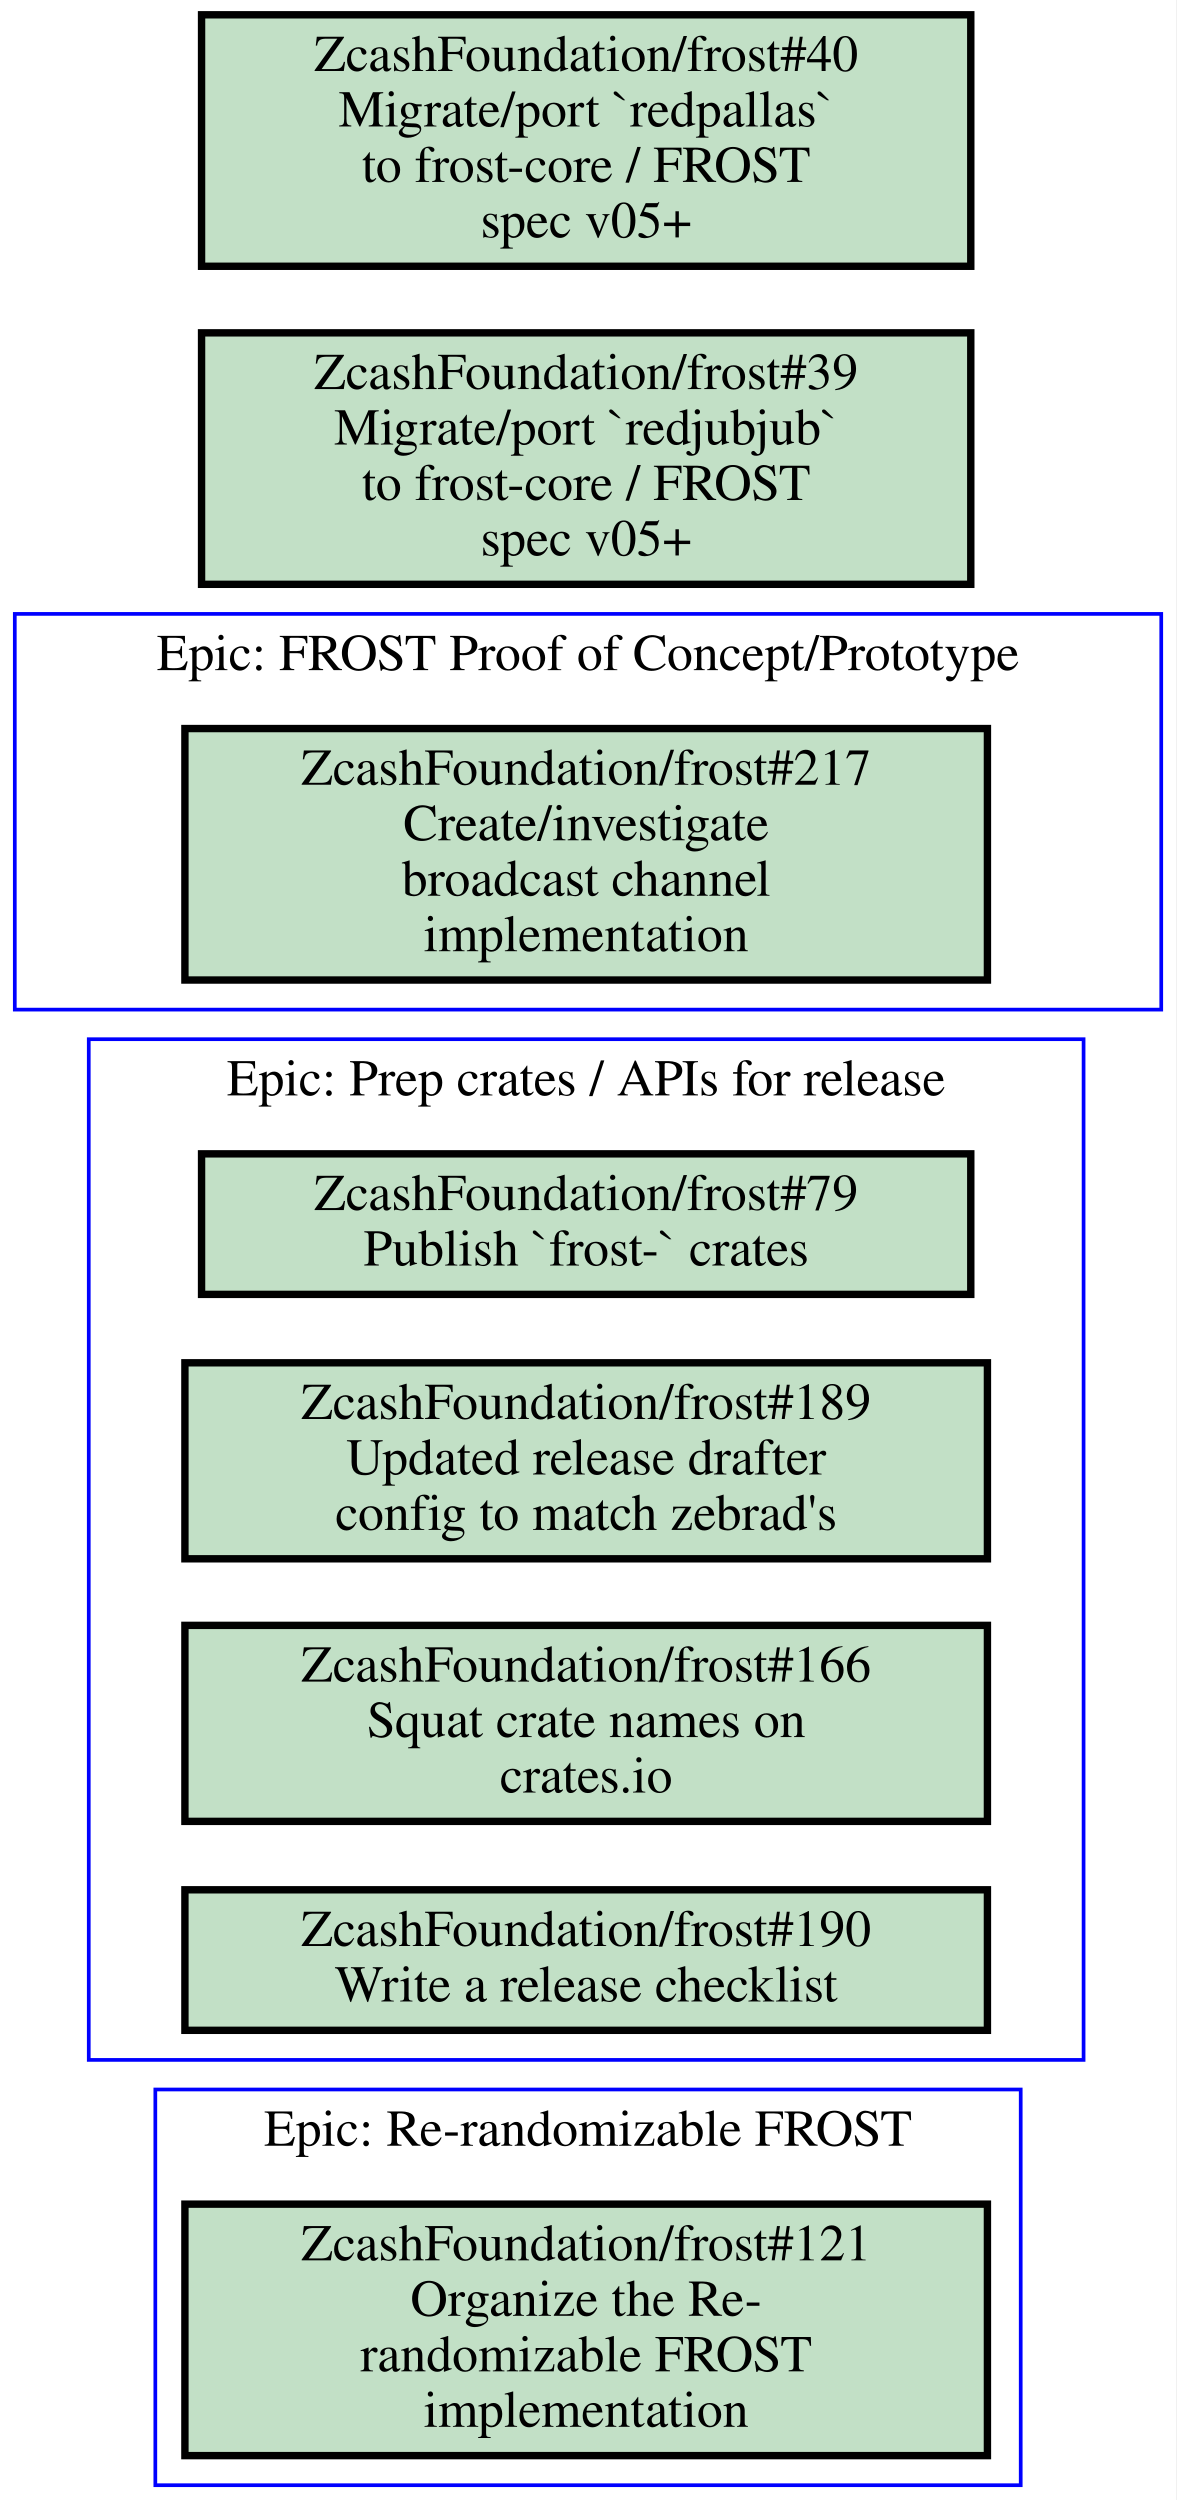
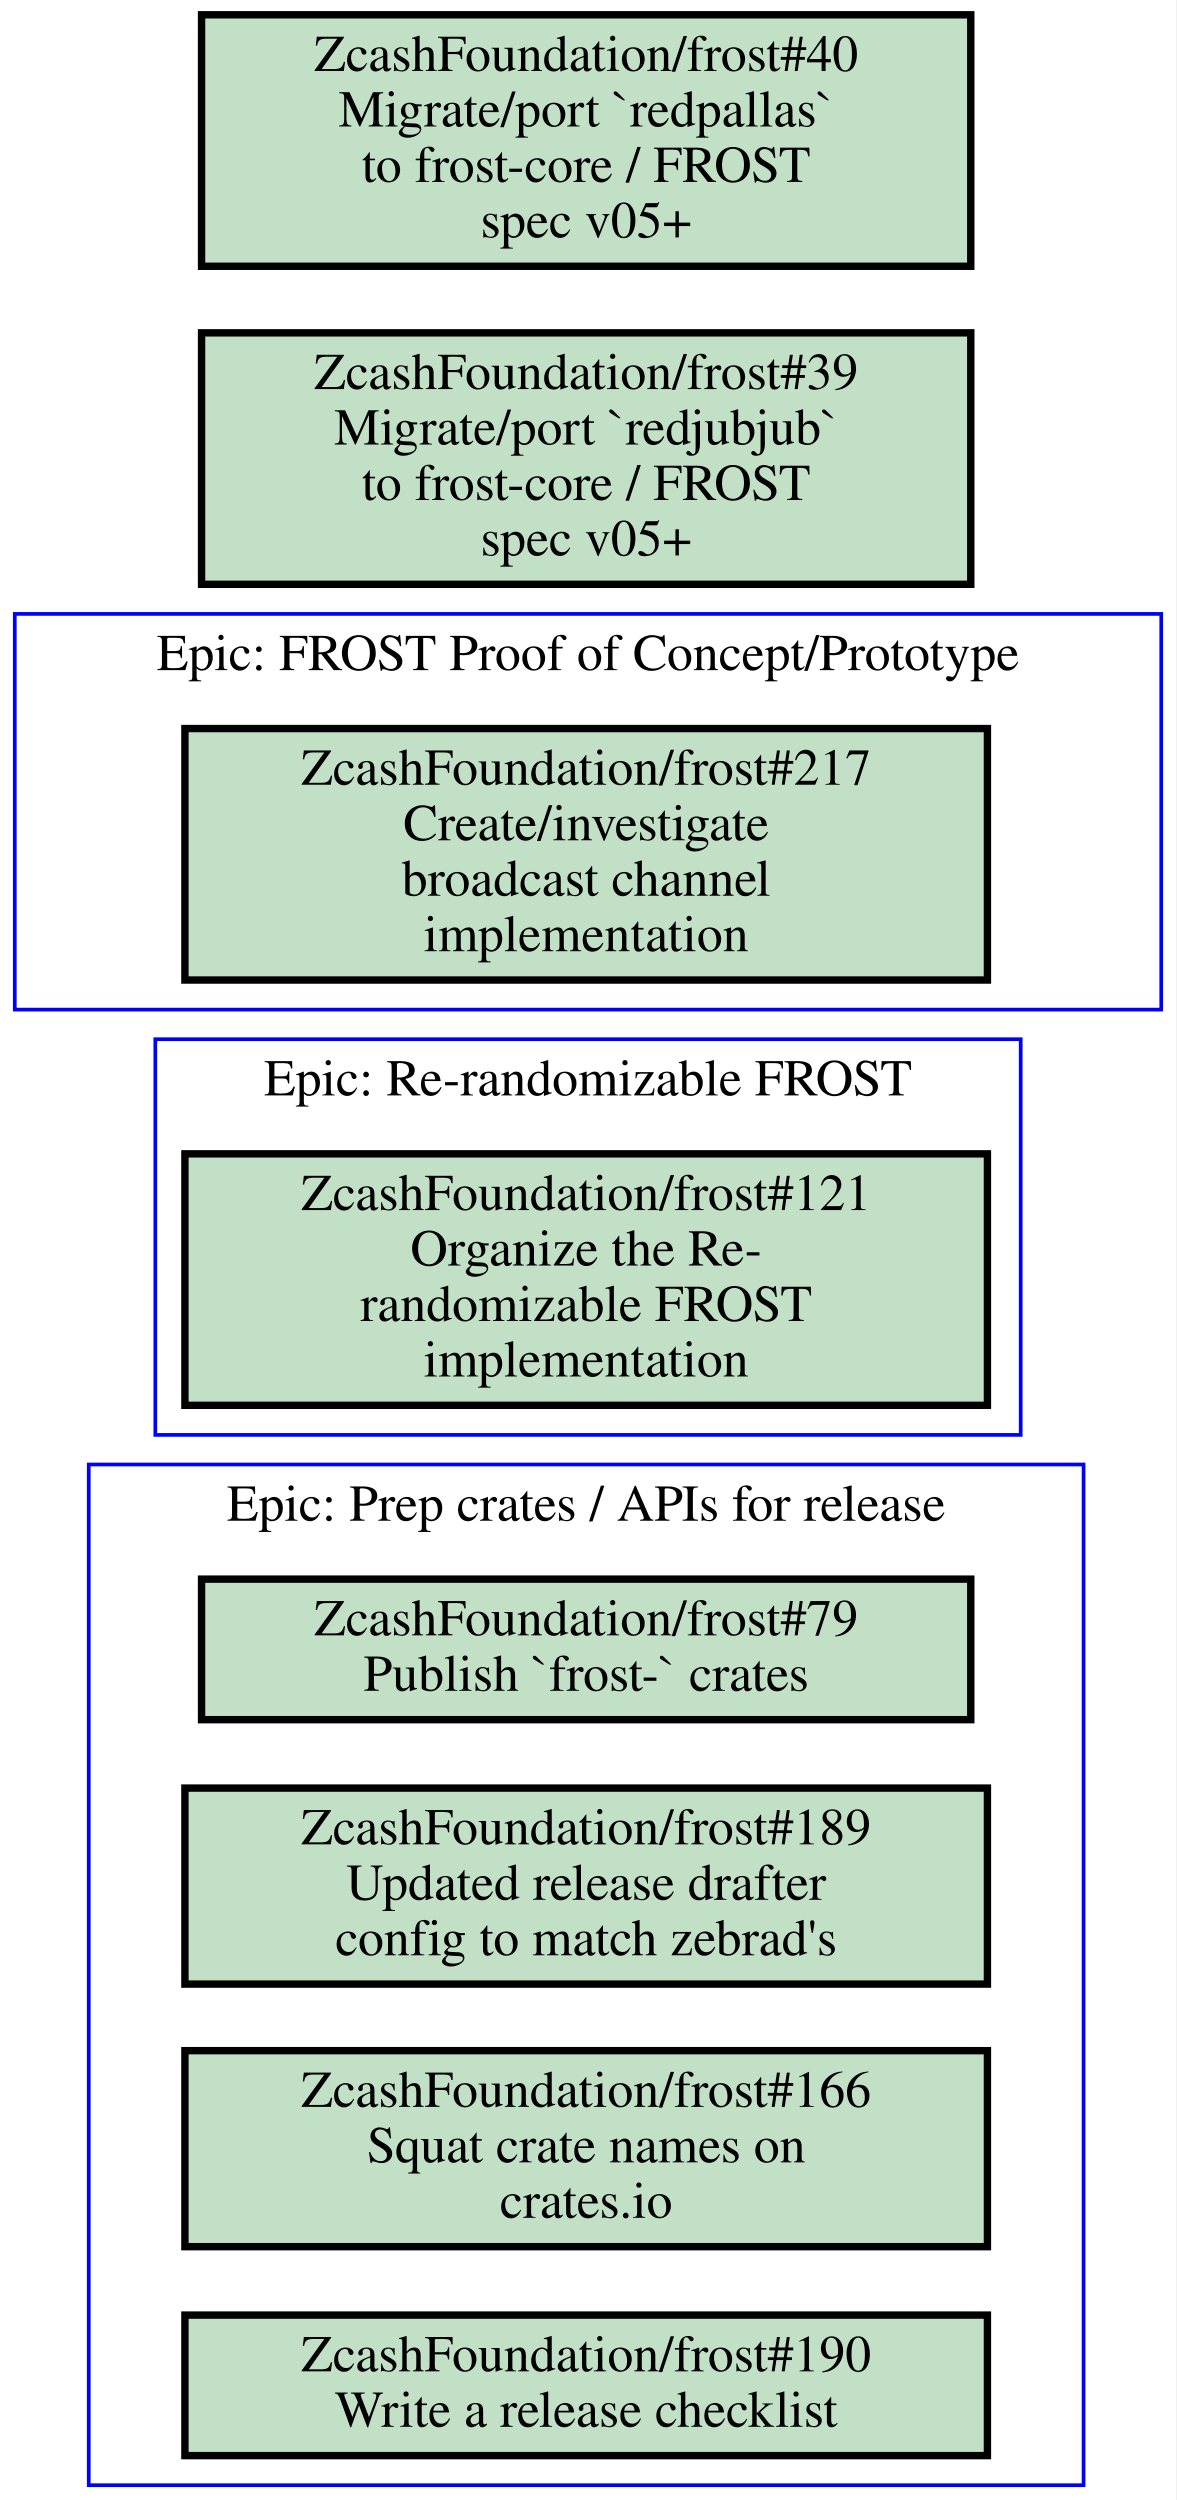
<svg xmlns="http://www.w3.org/2000/svg" xmlns:xlink="http://www.w3.org/1999/xlink" width="318pt" height="676pt" viewBox="0.00 0.00 318.00 676.00">
  <g id="graph0" class="graph" transform="scale(1 1) rotate(0) translate(4 672)">
    <polygon fill="#ffffff" stroke="transparent" points="-4,4 -4,-672 314,-672 314,4 -4,4" />
    <g id="clust1" class="cluster">
-       <polygon fill="none" stroke="#0000ff" points="38,0 38,-107 272,-107 272,0 38,0" />
-       <text text-anchor="middle" x="155" y="-91.8" font-family="Times,serif" font-size="14.00" fill="#000000">Epic: Re-randomizable FROST</text>
+       <polygon fill="none" stroke="#0000ff" points="38,-284 38,-391 272,-391 272,-284 38,-284" />
+       <text text-anchor="middle" x="155" y="-375.8" font-family="Times,serif" font-size="14.00" fill="#000000">Epic: Re-randomizable FROST</text>
    </g>
    <g id="clust2" class="cluster">
-       <polygon fill="none" stroke="#0000ff" points="20,-115 20,-391 289,-391 289,-115 20,-115" />
-       <text text-anchor="middle" x="154.5" y="-375.8" font-family="Times,serif" font-size="14.00" fill="#000000">Epic: Prep crates / APIs for release</text>
+       <polygon fill="none" stroke="#0000ff" points="20,0 20,-276 289,-276 289,0 20,0" />
+       <text text-anchor="middle" x="154.5" y="-260.8" font-family="Times,serif" font-size="14.00" fill="#000000">Epic: Prep crates / APIs for release</text>
    </g>
    <g id="clust3" class="cluster">
      <polygon fill="none" stroke="#0000ff" points="0,-399 0,-506 310,-506 310,-399 0,-399" />
      <text text-anchor="middle" x="155" y="-490.8" font-family="Times,serif" font-size="14.00" fill="#000000">Epic: FROST Proof of Concept/Prototype</text>
    </g>
    <g id="node1" class="node open">
      <g id="a_node1">
        <a xlink:href="https://github.com/ZcashFoundation/frost/issues/121" xlink:title="ZcashFoundation/frost#121&#10;Organize the Re-&#10;randomizable FROST&#10;implementation" target="_blank">
-           <polygon fill="#c2e0c6" stroke="#000000" stroke-width="2" points="263,-76 46,-76 46,-8 263,-8 263,-76" />
-           <text text-anchor="middle" x="154.5" y="-60.8" font-family="Times,serif" font-size="14.00" fill="#000000">ZcashFoundation/frost#121</text>
-           <text text-anchor="middle" x="154.5" y="-45.8" font-family="Times,serif" font-size="14.00" fill="#000000">Organize the Re-</text>
-           <text text-anchor="middle" x="154.5" y="-30.8" font-family="Times,serif" font-size="14.00" fill="#000000">randomizable FROST</text>
-           <text text-anchor="middle" x="154.5" y="-15.8" font-family="Times,serif" font-size="14.00" fill="#000000">implementation</text>
+           <polygon fill="#c2e0c6" stroke="#000000" stroke-width="2" points="263,-360 46,-360 46,-292 263,-292 263,-360" />
+           <text text-anchor="middle" x="154.5" y="-344.8" font-family="Times,serif" font-size="14.00" fill="#000000">ZcashFoundation/frost#121</text>
+           <text text-anchor="middle" x="154.5" y="-329.8" font-family="Times,serif" font-size="14.00" fill="#000000">Organize the Re-</text>
+           <text text-anchor="middle" x="154.5" y="-314.8" font-family="Times,serif" font-size="14.00" fill="#000000">randomizable FROST</text>
+           <text text-anchor="middle" x="154.5" y="-299.8" font-family="Times,serif" font-size="14.00" fill="#000000">implementation</text>
        </a>
      </g>
    </g>
    <g id="node2" class="node open">
      <g id="a_node2">
        <a xlink:href="https://github.com/ZcashFoundation/frost/issues/79" xlink:title="ZcashFoundation/frost#79&#10;Publish `frost-` crates" target="_blank">
-           <polygon fill="#c2e0c6" stroke="#000000" stroke-width="2" points="258.5,-360 50.5,-360 50.5,-322 258.5,-322 258.5,-360" />
-           <text text-anchor="middle" x="154.5" y="-344.8" font-family="Times,serif" font-size="14.00" fill="#000000">ZcashFoundation/frost#79</text>
-           <text text-anchor="middle" x="154.5" y="-329.8" font-family="Times,serif" font-size="14.00" fill="#000000">Publish `frost-` crates</text>
+           <polygon fill="#c2e0c6" stroke="#000000" stroke-width="2" points="258.5,-245 50.5,-245 50.5,-207 258.5,-207 258.5,-245" />
+           <text text-anchor="middle" x="154.5" y="-229.8" font-family="Times,serif" font-size="14.00" fill="#000000">ZcashFoundation/frost#79</text>
+           <text text-anchor="middle" x="154.5" y="-214.8" font-family="Times,serif" font-size="14.00" fill="#000000">Publish `frost-` crates</text>
        </a>
      </g>
    </g>
    <g id="node3" class="node open">
      <g id="a_node3">
        <a xlink:href="https://github.com/ZcashFoundation/frost/issues/189" xlink:title="ZcashFoundation/frost#189&#10;Updated release drafter&#10;config to match zebrad's" target="_blank">
-           <polygon fill="#c2e0c6" stroke="#000000" stroke-width="2" points="263,-303.5 46,-303.5 46,-250.5 263,-250.5 263,-303.5" />
-           <text text-anchor="middle" x="154.5" y="-288.3" font-family="Times,serif" font-size="14.00" fill="#000000">ZcashFoundation/frost#189</text>
-           <text text-anchor="middle" x="154.5" y="-273.3" font-family="Times,serif" font-size="14.00" fill="#000000">Updated release drafter</text>
-           <text text-anchor="middle" x="154.5" y="-258.3" font-family="Times,serif" font-size="14.00" fill="#000000">config to match zebrad's</text>
+           <polygon fill="#c2e0c6" stroke="#000000" stroke-width="2" points="263,-188.5 46,-188.5 46,-135.5 263,-135.5 263,-188.5" />
+           <text text-anchor="middle" x="154.5" y="-173.3" font-family="Times,serif" font-size="14.00" fill="#000000">ZcashFoundation/frost#189</text>
+           <text text-anchor="middle" x="154.5" y="-158.3" font-family="Times,serif" font-size="14.00" fill="#000000">Updated release drafter</text>
+           <text text-anchor="middle" x="154.5" y="-143.3" font-family="Times,serif" font-size="14.00" fill="#000000">config to match zebrad's</text>
        </a>
      </g>
    </g>
    <g id="node4" class="node open">
      <g id="a_node4">
        <a xlink:href="https://github.com/ZcashFoundation/frost/issues/166" xlink:title="ZcashFoundation/frost#166&#10;Squat crate names on&#10;crates.io" target="_blank">
-           <polygon fill="#c2e0c6" stroke="#000000" stroke-width="2" points="263,-232.5 46,-232.5 46,-179.5 263,-179.5 263,-232.5" />
-           <text text-anchor="middle" x="154.5" y="-217.3" font-family="Times,serif" font-size="14.00" fill="#000000">ZcashFoundation/frost#166</text>
-           <text text-anchor="middle" x="154.5" y="-202.3" font-family="Times,serif" font-size="14.00" fill="#000000">Squat crate names on</text>
-           <text text-anchor="middle" x="154.5" y="-187.3" font-family="Times,serif" font-size="14.00" fill="#000000">crates.io</text>
+           <polygon fill="#c2e0c6" stroke="#000000" stroke-width="2" points="263,-117.5 46,-117.5 46,-64.5 263,-64.5 263,-117.5" />
+           <text text-anchor="middle" x="154.5" y="-102.3" font-family="Times,serif" font-size="14.00" fill="#000000">ZcashFoundation/frost#166</text>
+           <text text-anchor="middle" x="154.5" y="-87.3" font-family="Times,serif" font-size="14.00" fill="#000000">Squat crate names on</text>
+           <text text-anchor="middle" x="154.5" y="-72.3" font-family="Times,serif" font-size="14.00" fill="#000000">crates.io</text>
        </a>
      </g>
    </g>
    <g id="node5" class="node open">
      <g id="a_node5">
        <a xlink:href="https://github.com/ZcashFoundation/frost/issues/190" xlink:title="ZcashFoundation/frost#190&#10;Write a release checklist" target="_blank">
-           <polygon fill="#c2e0c6" stroke="#000000" stroke-width="2" points="263,-161 46,-161 46,-123 263,-123 263,-161" />
-           <text text-anchor="middle" x="154.5" y="-145.8" font-family="Times,serif" font-size="14.00" fill="#000000">ZcashFoundation/frost#190</text>
-           <text text-anchor="middle" x="154.5" y="-130.8" font-family="Times,serif" font-size="14.00" fill="#000000">Write a release checklist</text>
+           <polygon fill="#c2e0c6" stroke="#000000" stroke-width="2" points="263,-46 46,-46 46,-8 263,-8 263,-46" />
+           <text text-anchor="middle" x="154.5" y="-30.8" font-family="Times,serif" font-size="14.00" fill="#000000">ZcashFoundation/frost#190</text>
+           <text text-anchor="middle" x="154.5" y="-15.8" font-family="Times,serif" font-size="14.00" fill="#000000">Write a release checklist</text>
        </a>
      </g>
    </g>
    <g id="node6" class="node open">
      <g id="a_node6">
        <a xlink:href="https://github.com/ZcashFoundation/frost/issues/217" xlink:title="ZcashFoundation/frost#217&#10;Create/investigate&#10;broadcast channel&#10;implementation" target="_blank">
          <polygon fill="#c2e0c6" stroke="#000000" stroke-width="2" points="263,-475 46,-475 46,-407 263,-407 263,-475" />
          <text text-anchor="middle" x="154.5" y="-459.8" font-family="Times,serif" font-size="14.00" fill="#000000">ZcashFoundation/frost#217</text>
          <text text-anchor="middle" x="154.5" y="-444.8" font-family="Times,serif" font-size="14.00" fill="#000000">Create/investigate</text>
          <text text-anchor="middle" x="154.5" y="-429.8" font-family="Times,serif" font-size="14.00" fill="#000000">broadcast channel</text>
          <text text-anchor="middle" x="154.5" y="-414.8" font-family="Times,serif" font-size="14.00" fill="#000000">implementation</text>
        </a>
      </g>
    </g>
    <g id="node7" class="node open">
      <g id="a_node7">
        <a xlink:href="https://github.com/ZcashFoundation/frost/issues/39" xlink:title="ZcashFoundation/frost#39&#10;Migrate/port `redjubjub`&#10;to frost-core / FROST&#10;spec v05+" target="_blank">
          <polygon fill="#c2e0c6" stroke="#000000" stroke-width="2" points="258.5,-582 50.5,-582 50.5,-514 258.5,-514 258.5,-582" />
          <text text-anchor="middle" x="154.5" y="-566.8" font-family="Times,serif" font-size="14.00" fill="#000000">ZcashFoundation/frost#39</text>
          <text text-anchor="middle" x="154.5" y="-551.8" font-family="Times,serif" font-size="14.00" fill="#000000">Migrate/port `redjubjub`</text>
          <text text-anchor="middle" x="154.5" y="-536.8" font-family="Times,serif" font-size="14.00" fill="#000000">to frost-core / FROST</text>
          <text text-anchor="middle" x="154.5" y="-521.8" font-family="Times,serif" font-size="14.00" fill="#000000">spec v05+</text>
        </a>
      </g>
    </g>
    <g id="node8" class="node open">
      <g id="a_node8">
        <a xlink:href="https://github.com/ZcashFoundation/frost/issues/40" xlink:title="ZcashFoundation/frost#40&#10;Migrate/port `redpallas`&#10;to frost-core / FROST&#10;spec v05+" target="_blank">
          <polygon fill="#c2e0c6" stroke="#000000" stroke-width="2" points="258.5,-668 50.5,-668 50.5,-600 258.5,-600 258.5,-668" />
          <text text-anchor="middle" x="154.5" y="-652.8" font-family="Times,serif" font-size="14.00" fill="#000000">ZcashFoundation/frost#40</text>
          <text text-anchor="middle" x="154.5" y="-637.8" font-family="Times,serif" font-size="14.00" fill="#000000">Migrate/port `redpallas`</text>
          <text text-anchor="middle" x="154.5" y="-622.8" font-family="Times,serif" font-size="14.00" fill="#000000">to frost-core / FROST</text>
          <text text-anchor="middle" x="154.5" y="-607.8" font-family="Times,serif" font-size="14.00" fill="#000000">spec v05+</text>
        </a>
      </g>
    </g>
  </g>
</svg>
